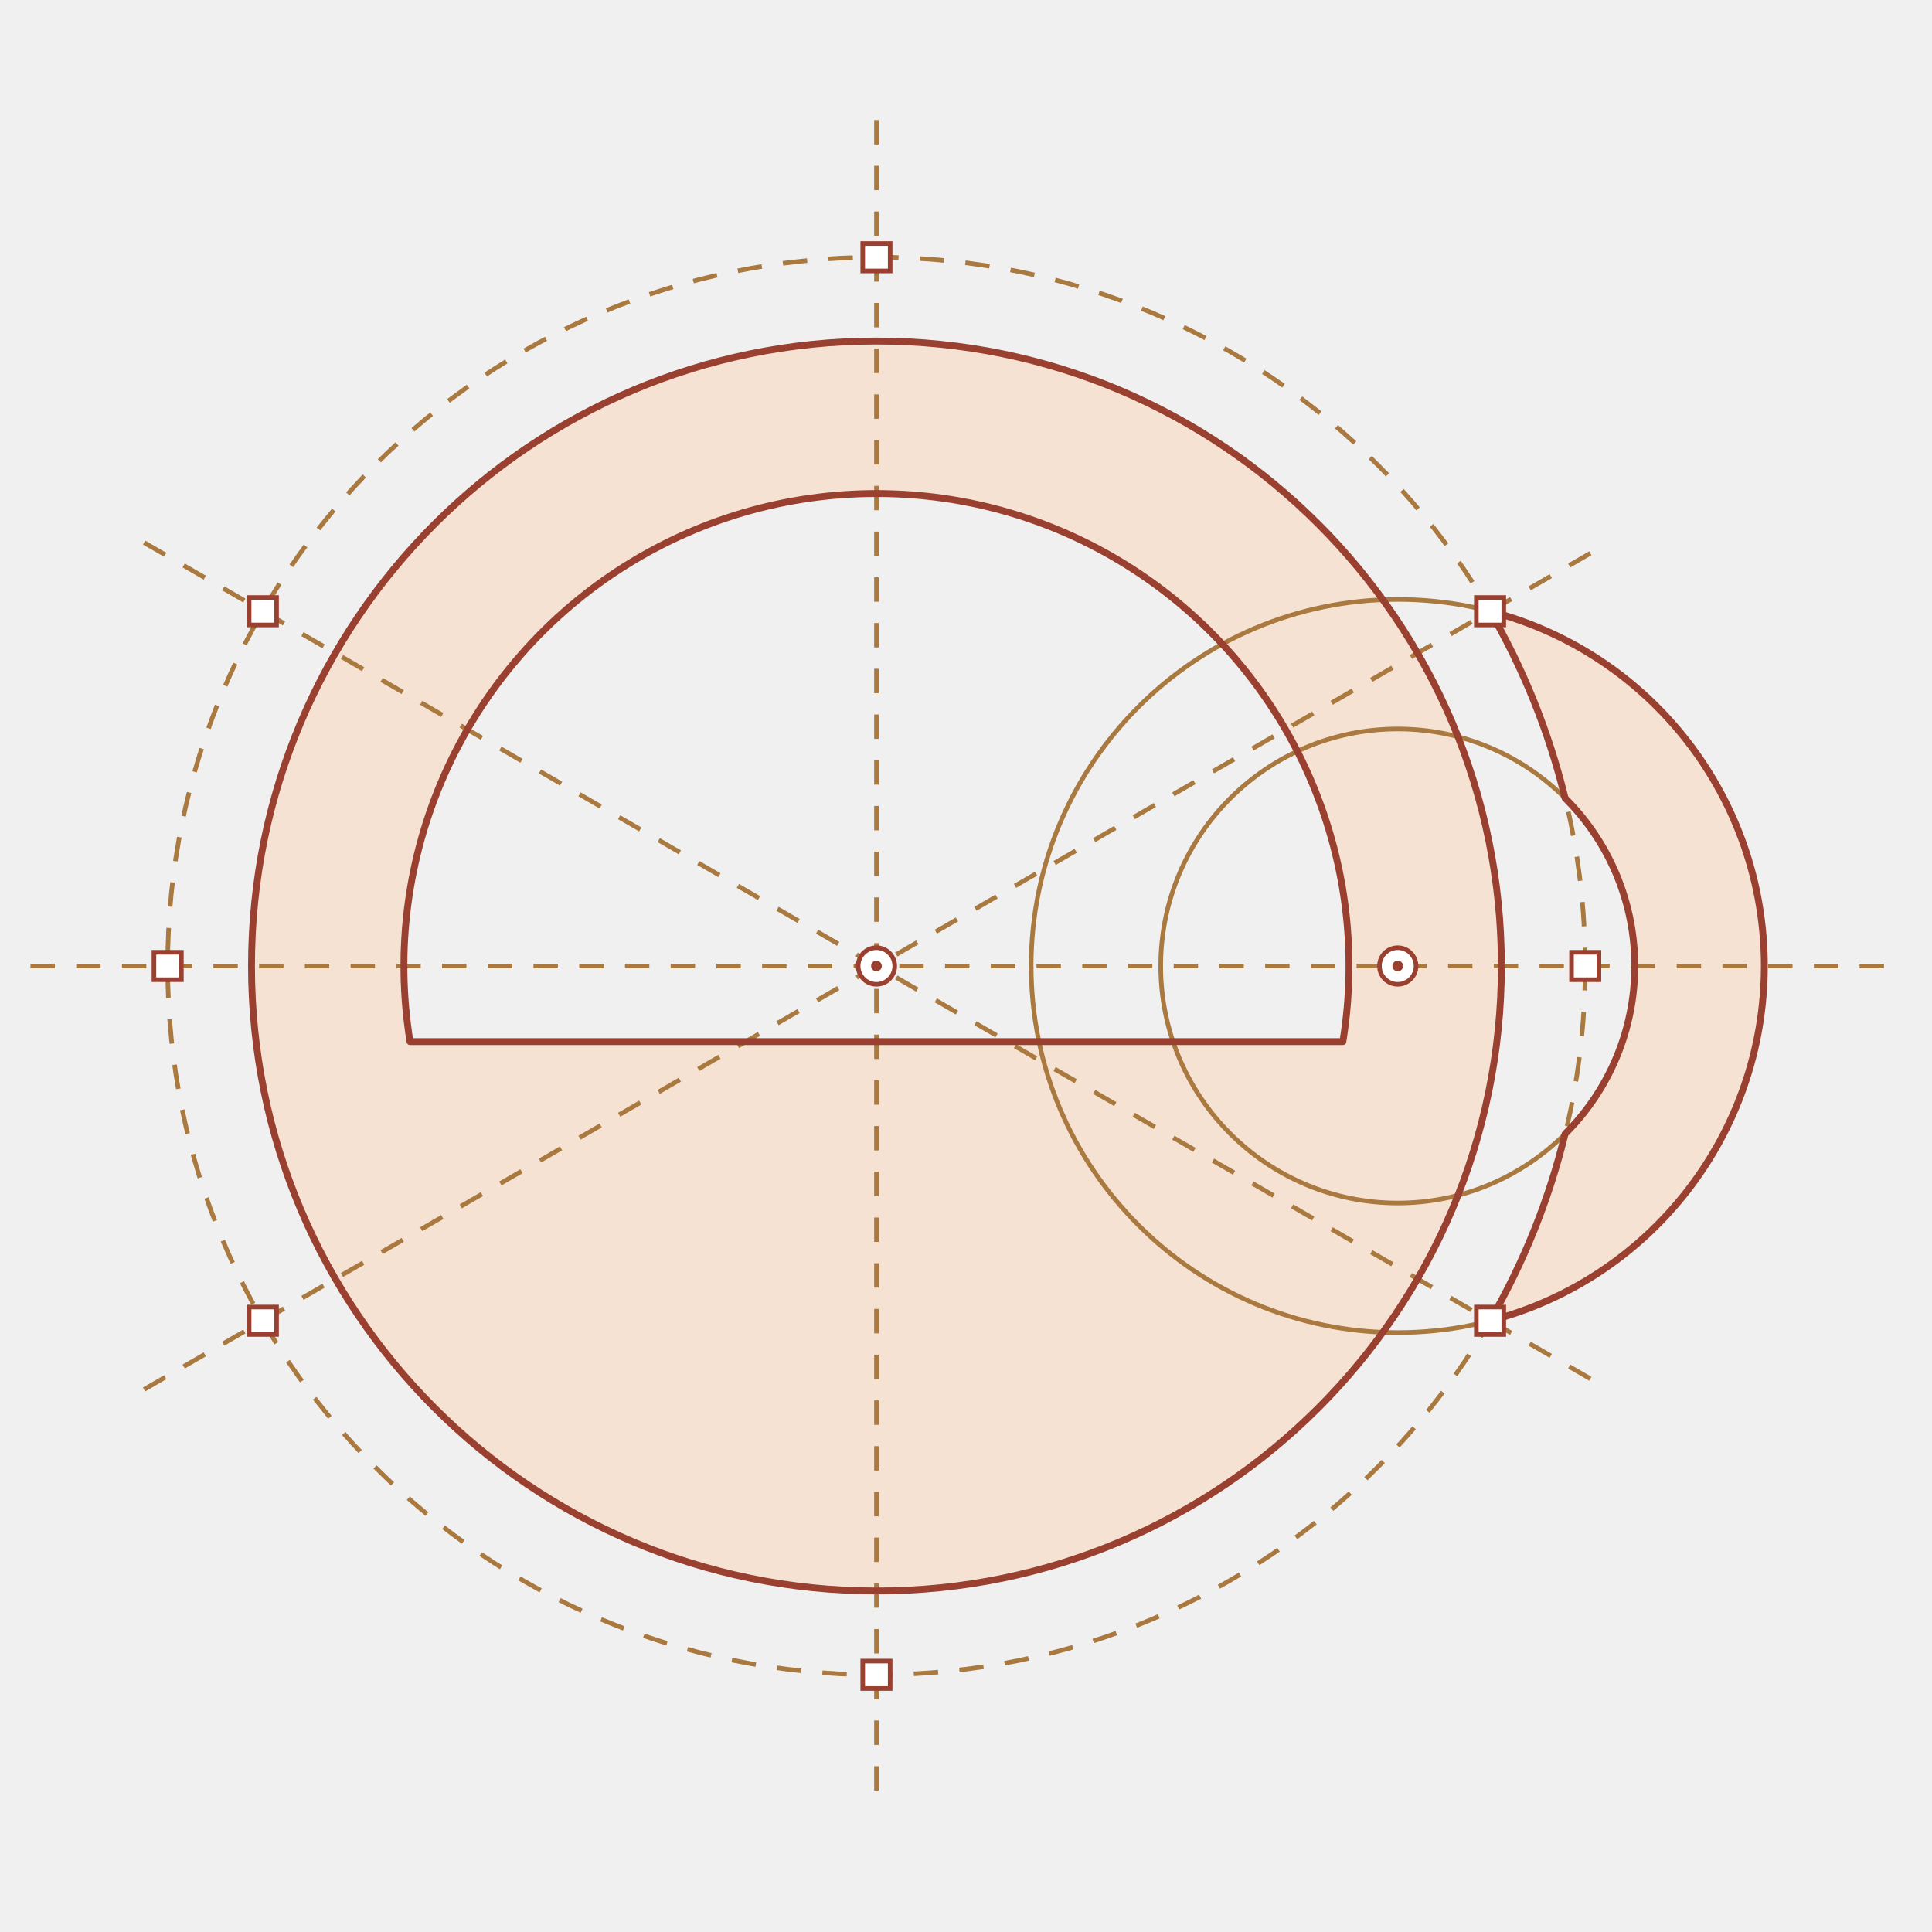
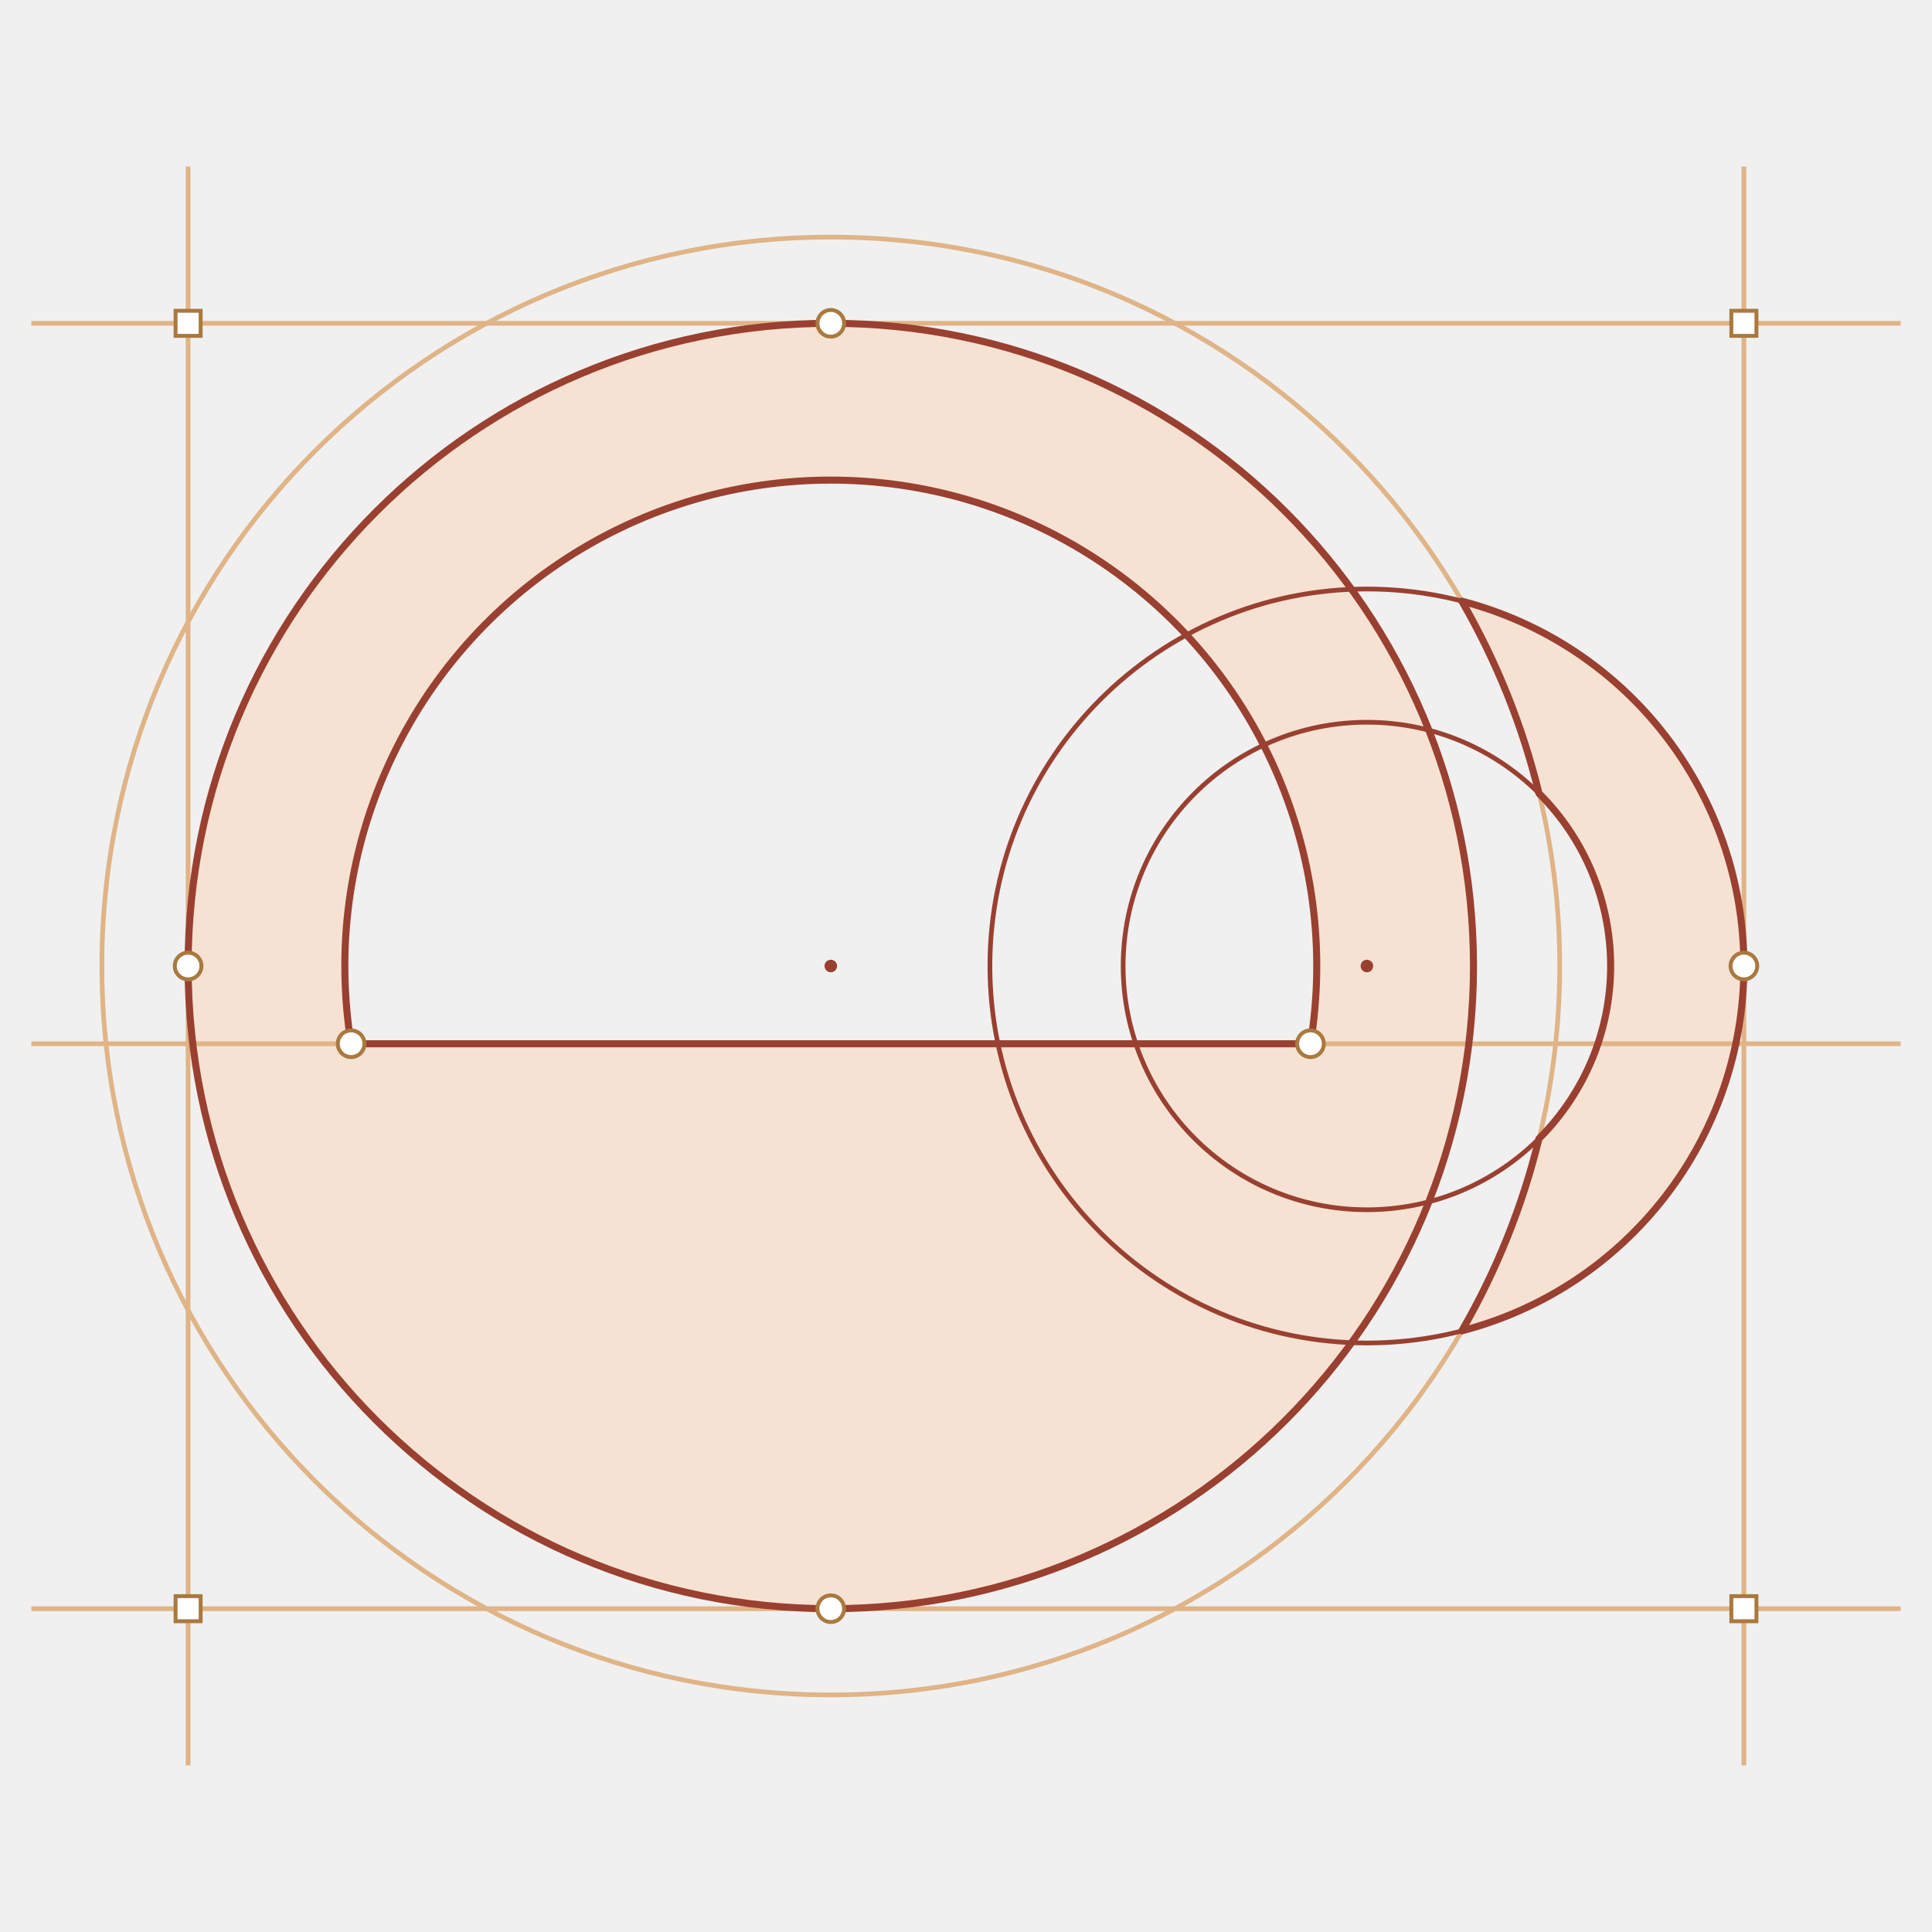
- <svg xmlns="http://www.w3.org/2000/svg" viewBox="-13.5 -9.375 126.75 126.75" fill="none">
+ <svg xmlns="http://www.w3.org/2000/svg" viewBox="-9 -7.625 123.25 123.25" fill="none">
  <g fill="#F6E2D3" stroke="none">
    <path fill-rule="evenodd" d="M 3 54 A 41 41 0 1 1 85 54 A 41 41 0 1 1 3 54 Z M 13.399 58.96 A 31 31 0 1 1 74.601 58.96 Z" />
    <path d="M 84.256 30.725 A 24.05 24.05 0 0 1 84.256 77.275 A 46.5 46.5 0 0 0 89.177 65.014 A 15.55 15.55 0 0 0 89.177 42.986 A 46.5 46.5 0 0 0 84.256 30.725 Z" />
  </g>
-   <g stroke="#A9793F" stroke-width="0.3">
+   <g stroke="#E0B486" stroke-width="0.3">
+     <line x1="3" y1="3" x2="3" y2="105" />
+     <line x1="102.25" y1="3" x2="102.25" y2="105" />
+     <line x1="-7" y1="13" x2="112.25" y2="13" />
+     <line x1="-7" y1="95" x2="112.25" y2="95" />
+     <line x1="-7" y1="58.96" x2="112.25" y2="58.96" />
+     <circle cx="44" cy="54" r="46.5" />
+   </g>
+   <g stroke="#9A4030" stroke-width="0.3">
    <circle cx="78.2" cy="54" r="24.05" />
    <circle cx="78.2" cy="54" r="15.55" />
-   </g>
-   <g stroke="#A9793F" stroke-width="0.3" stroke-dasharray="1.6 1.4">
-     <circle cx="44" cy="54" r="46.5" />
-     <line x1="-11.5" y1="54" x2="111.25" y2="54" />
-     <line x1="44" y1="-1.5" x2="44" y2="109.5" />
-     <line x1="-4.047" y1="26.22" x2="92.047" y2="81.78" />
-     <line x1="-4.047" y1="81.78" x2="92.047" y2="26.22" />
  </g>
  <g stroke="#9A4030" stroke-width="0.45" stroke-linejoin="round">
    <path fill-rule="evenodd" d="M 3 54 A 41 41 0 1 1 85 54 A 41 41 0 1 1 3 54 Z M 13.399 58.96 A 31 31 0 1 1 74.601 58.96 Z" />
    <path d="M 84.256 30.725 A 24.05 24.05 0 0 1 84.256 77.275 A 46.5 46.5 0 0 0 89.177 65.014 A 15.55 15.55 0 0 0 89.177 42.986 A 46.5 46.5 0 0 0 84.256 30.725 Z" />
  </g>
-   <g fill="#FFFFFF" stroke="#9A4030" stroke-width="0.3">
-     <rect x="89.6" y="53.1" width="1.8" height="1.8" />
-     <rect x="-3.4" y="53.1" width="1.8" height="1.8" />
-     <rect x="43.1" y="99.6" width="1.8" height="1.8" />
-     <rect x="43.1" y="6.6" width="1.8" height="1.8" />
-     <rect x="83.356" y="76.375" width="1.8" height="1.8" />
-     <rect x="2.844" y="29.825" width="1.8" height="1.8" />
-     <rect x="83.356" y="29.825" width="1.8" height="1.8" />
-     <rect x="2.844" y="76.375" width="1.8" height="1.8" />
-     <circle cx="44" cy="54" r="1.2" />
-     <circle cx="78.2" cy="54" r="1.2" />
+   <g fill="#FFFFFF" stroke="#A9793F" stroke-width="0.25">
+     <rect x="2.2" y="12.2" width="1.6" height="1.6" />
+     <rect x="101.45" y="12.2" width="1.6" height="1.6" />
+     <rect x="2.2" y="94.2" width="1.6" height="1.6" />
+     <rect x="101.45" y="94.2" width="1.6" height="1.6" />
+     <circle cx="44" cy="13" r="0.85" />
+     <circle cx="44" cy="95" r="0.85" />
+     <circle cx="3" cy="54" r="0.85" />
+     <circle cx="102.25" cy="54" r="0.85" />
+     <circle cx="13.399" cy="58.96" r="0.85" />
+     <circle cx="74.601" cy="58.96" r="0.85" />
  </g>
  <g fill="#9A4030">
-     <circle cx="44" cy="54" r="0.35" />
-     <circle cx="78.2" cy="54" r="0.35" />
+     <circle cx="44" cy="54" r="0.4" />
+     <circle cx="78.2" cy="54" r="0.4" />
  </g>
</svg>
